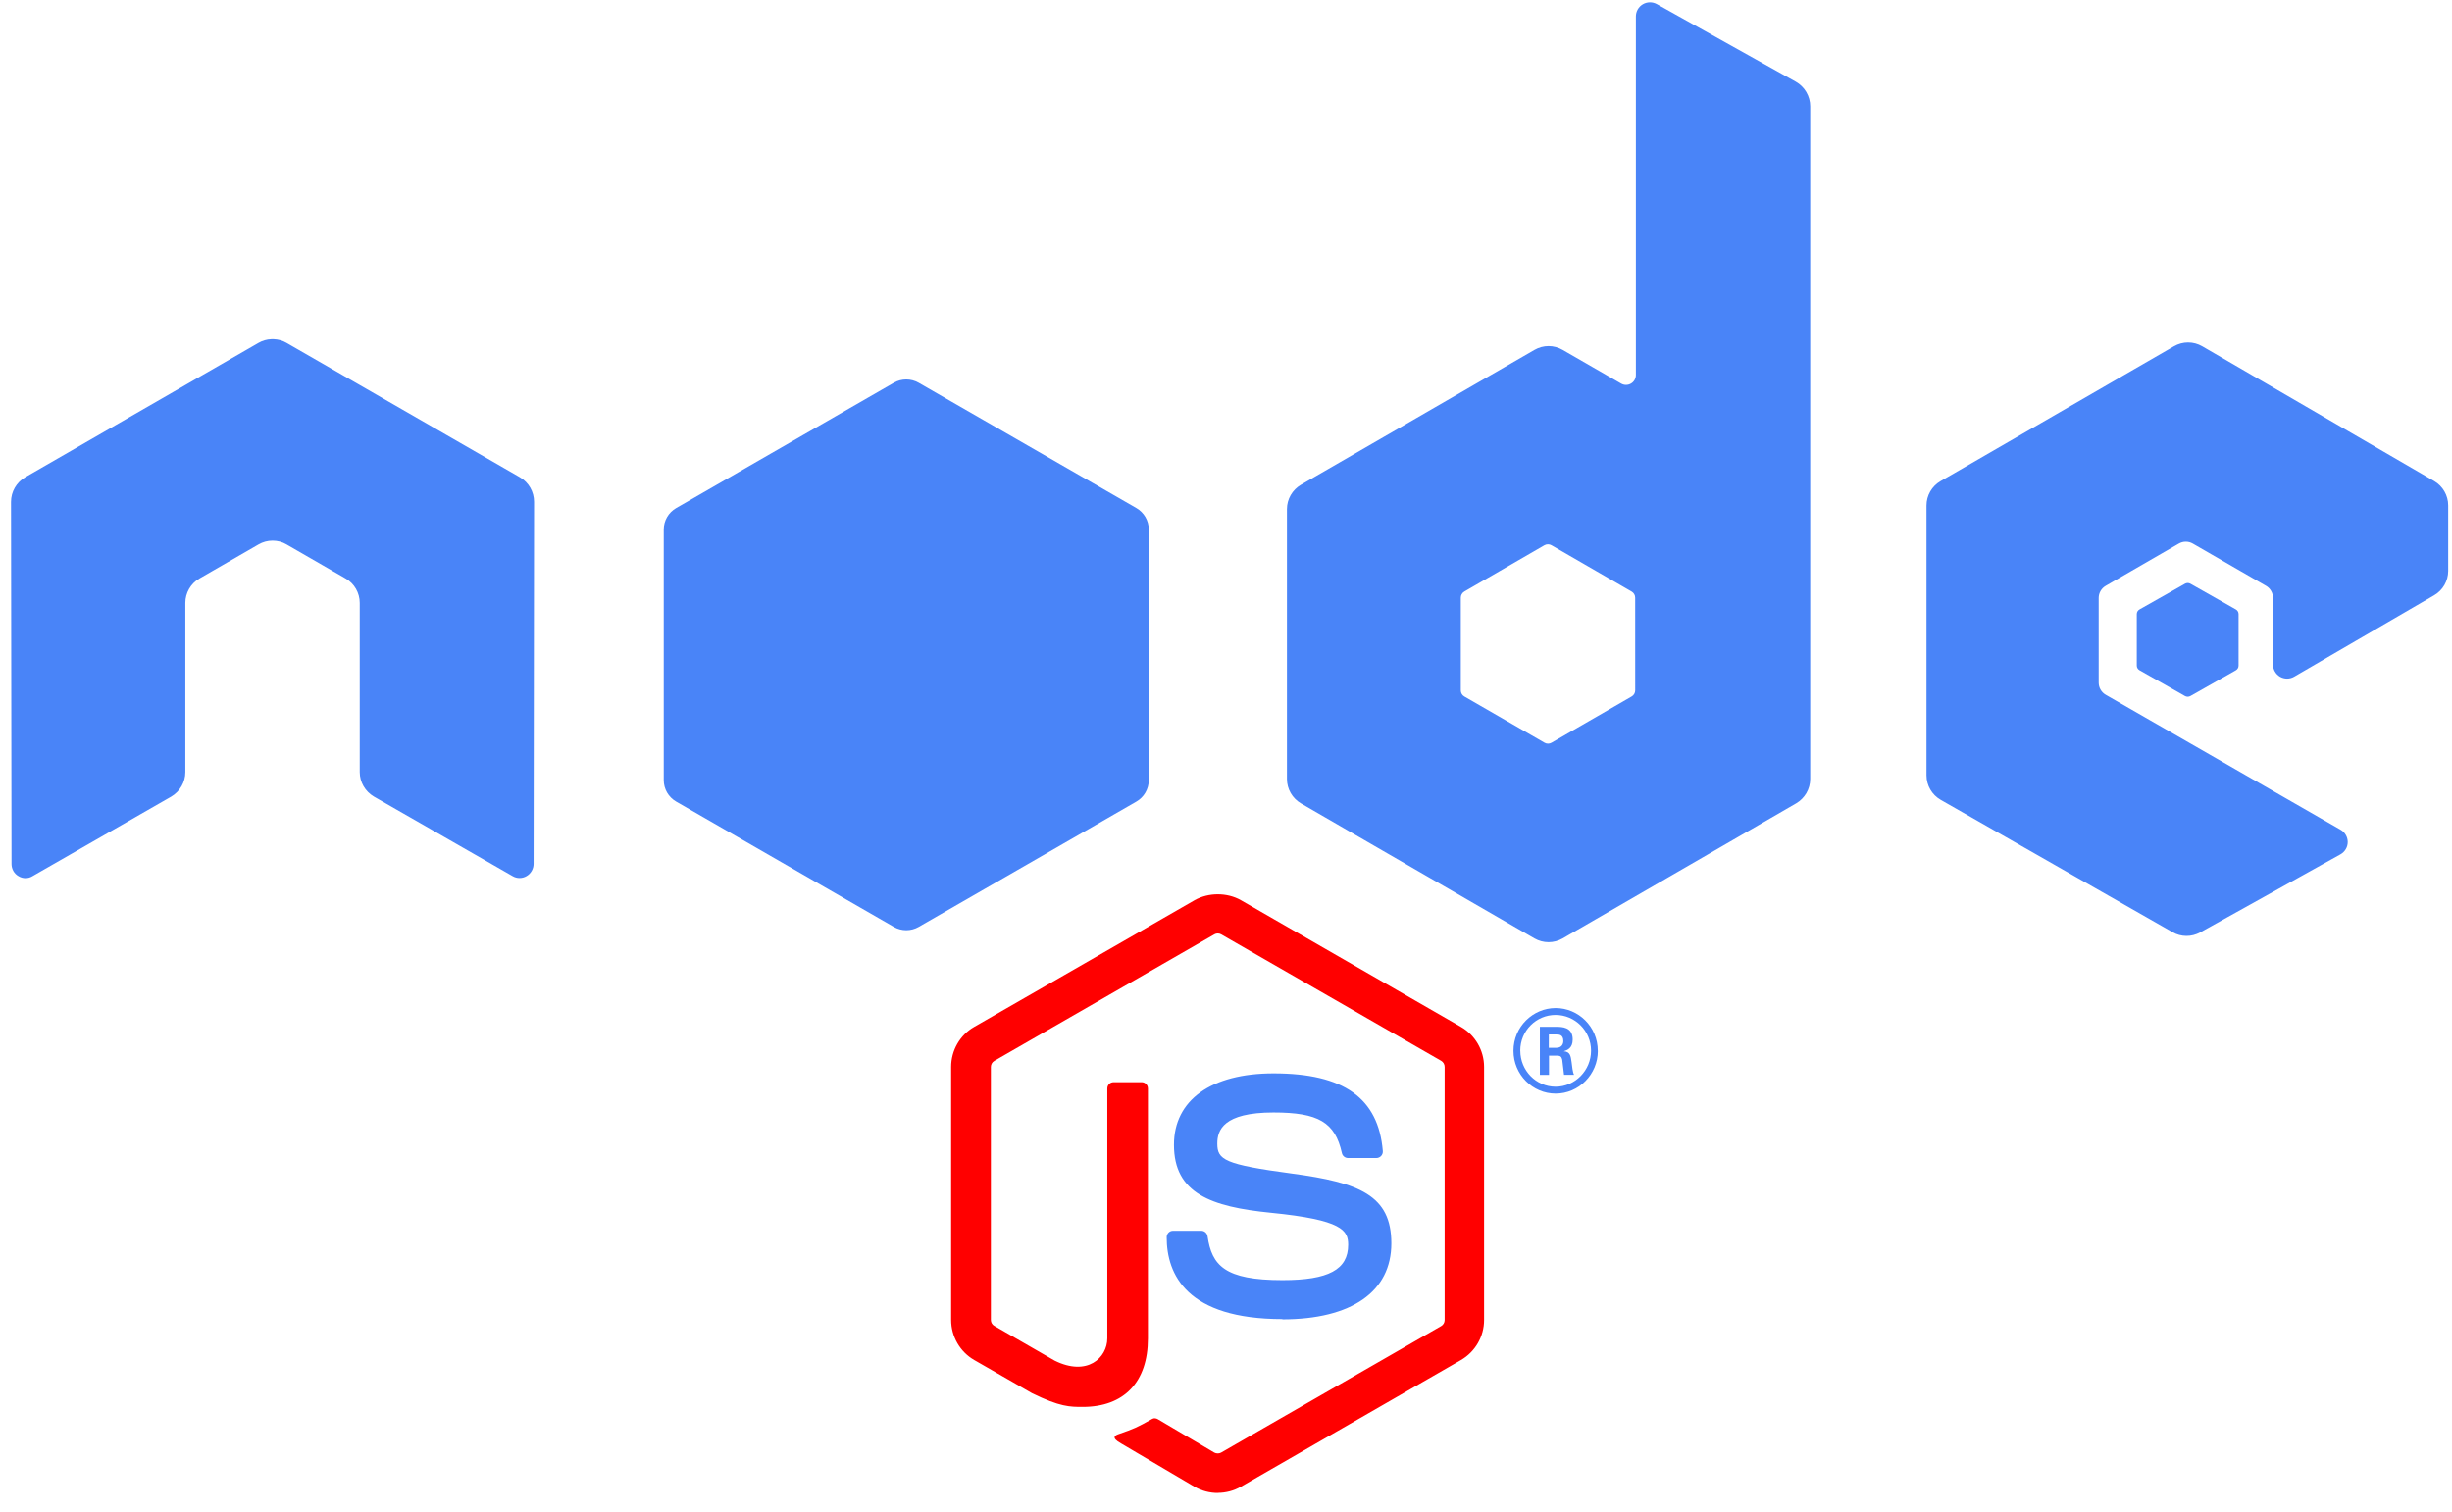
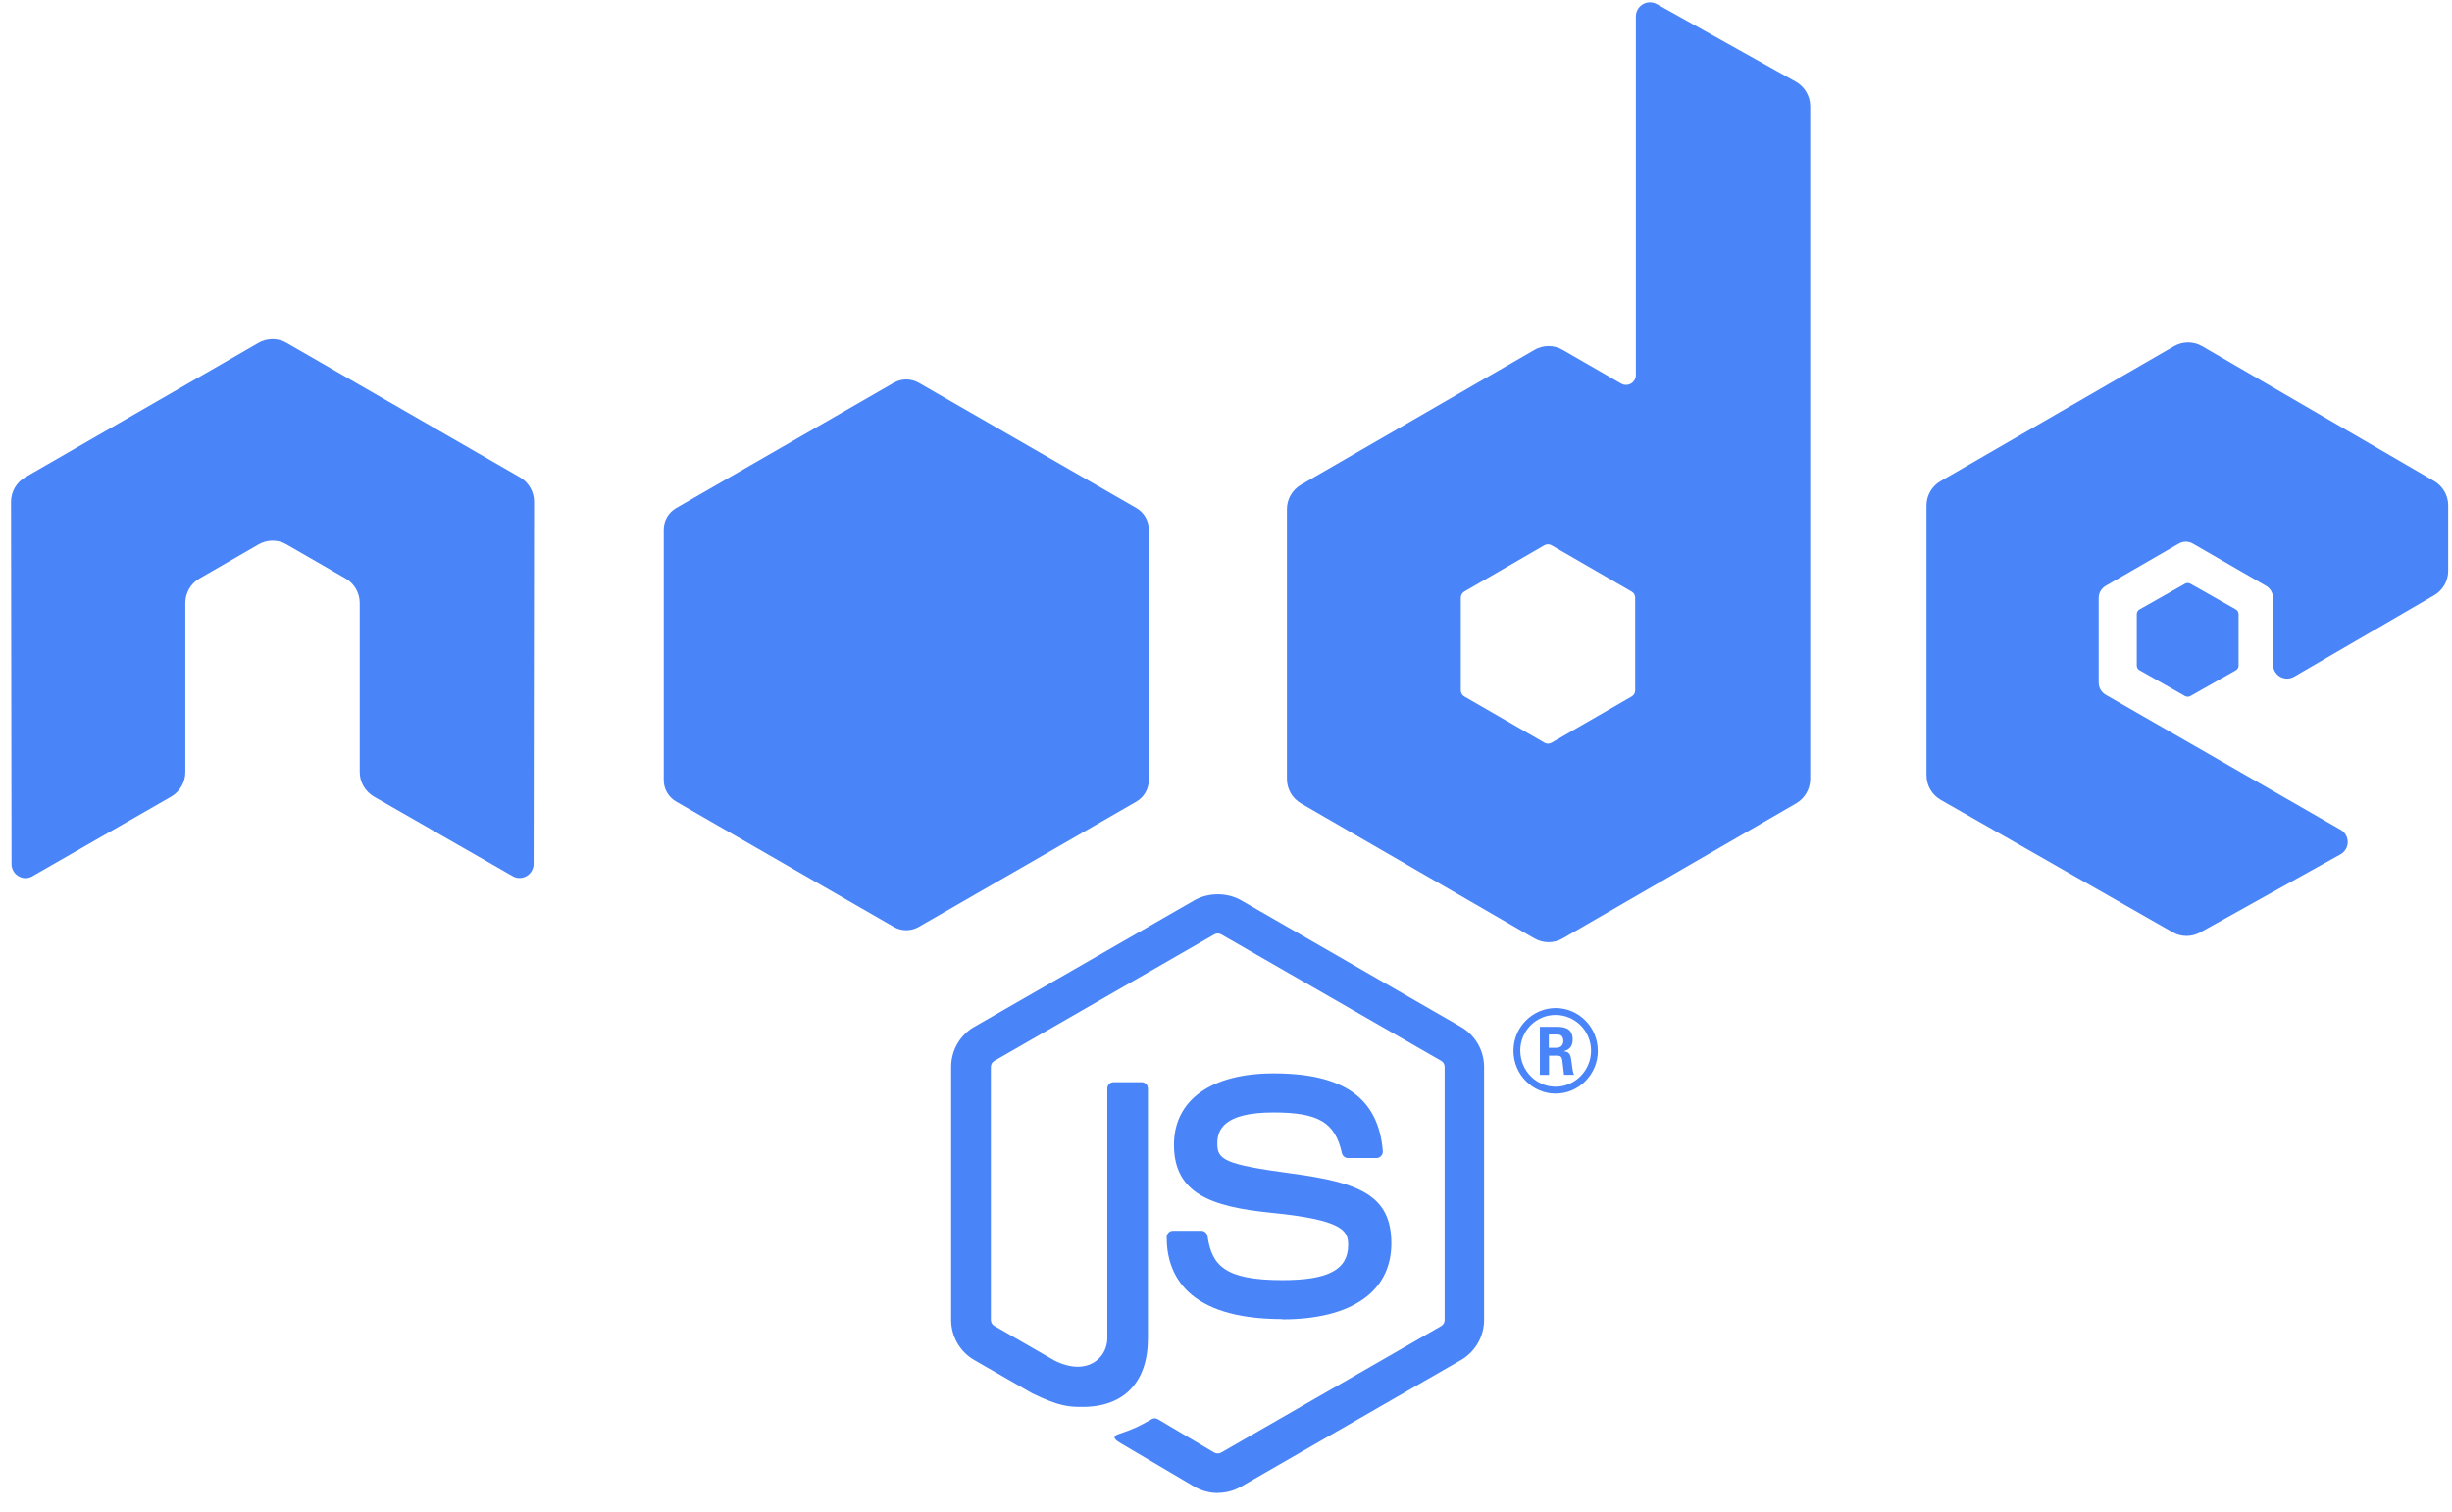
<svg xmlns="http://www.w3.org/2000/svg" width="120" height="74" viewBox="0 0 120 74" fill="none">
-   <path d="M59.594 73.084C59.201 73.084 58.81 72.981 58.464 72.783L54.867 70.661C54.33 70.361 54.592 70.255 54.77 70.195C55.486 69.945 55.631 69.888 56.396 69.455C56.476 69.41 56.581 69.426 56.664 69.474L59.427 71.108C59.527 71.162 59.668 71.162 59.761 71.108L70.535 64.91C70.635 64.853 70.7 64.738 70.7 64.62V52.228C70.7 52.104 70.635 51.994 70.533 51.932L59.763 45.739C59.663 45.68 59.531 45.68 59.431 45.739L48.663 51.932C48.559 51.991 48.493 52.107 48.493 52.225V64.617C48.493 64.735 48.557 64.848 48.66 64.904L51.61 66.603C53.212 67.402 54.191 66.461 54.191 65.515V53.284C54.191 53.109 54.329 52.975 54.504 52.975H55.869C56.039 52.975 56.179 53.109 56.179 53.284V65.52C56.179 67.649 55.014 68.872 52.988 68.872C52.365 68.872 51.875 68.872 50.505 68.2L47.678 66.576C46.98 66.173 46.548 65.421 46.548 64.617V52.225C46.548 51.419 46.98 50.666 47.678 50.268L58.463 44.067C59.146 43.682 60.052 43.682 60.729 44.067L71.5 50.271C72.196 50.671 72.63 51.421 72.63 52.228V64.62C72.63 65.423 72.196 66.173 71.5 66.576L60.729 72.778C60.383 72.977 59.992 73.079 59.593 73.079" fill="#ff0000" />
+   <path d="M59.594 73.084C59.201 73.084 58.81 72.981 58.464 72.783L54.867 70.661C54.33 70.361 54.592 70.255 54.77 70.195C55.486 69.945 55.631 69.888 56.396 69.455C56.476 69.41 56.581 69.426 56.664 69.474L59.427 71.108C59.527 71.162 59.668 71.162 59.761 71.108L70.535 64.91C70.635 64.853 70.7 64.738 70.7 64.62V52.228C70.7 52.104 70.635 51.994 70.533 51.932L59.763 45.739C59.663 45.68 59.531 45.68 59.431 45.739L48.663 51.932C48.559 51.991 48.493 52.107 48.493 52.225V64.617C48.493 64.735 48.557 64.848 48.66 64.904L51.61 66.603C53.212 67.402 54.191 66.461 54.191 65.515V53.284C54.191 53.109 54.329 52.975 54.504 52.975H55.869C56.039 52.975 56.179 53.109 56.179 53.284V65.52C56.179 67.649 55.014 68.872 52.988 68.872C52.365 68.872 51.875 68.872 50.505 68.2L47.678 66.576C46.98 66.173 46.548 65.421 46.548 64.617V52.225C46.548 51.419 46.98 50.666 47.678 50.268L58.463 44.067C59.146 43.682 60.052 43.682 60.729 44.067L71.5 50.271C72.196 50.671 72.63 51.421 72.63 52.228V64.62C72.63 65.423 72.196 66.173 71.5 66.576L60.729 72.778C60.383 72.977 59.992 73.079 59.593 73.079" fill="#4984F8" />
  <path d="M62.767 64.573C58.08 64.573 57.097 62.391 57.097 60.562C57.097 60.388 57.236 60.249 57.407 60.249H58.791C58.944 60.249 59.072 60.362 59.096 60.515C59.306 61.944 59.928 62.666 62.762 62.666C65.019 62.666 65.979 62.148 65.979 60.934C65.979 60.236 65.706 59.716 62.199 59.368C59.266 59.075 57.453 58.419 57.453 56.041C57.453 53.849 59.276 52.544 62.33 52.544C65.759 52.544 67.459 53.751 67.674 56.345C67.682 56.435 67.65 56.522 67.591 56.587C67.532 56.65 67.448 56.688 67.363 56.688H65.971C65.826 56.688 65.7 56.584 65.671 56.443C65.336 54.939 64.526 54.458 62.325 54.458C59.861 54.458 59.574 55.328 59.574 55.981C59.574 56.772 59.912 57.003 63.236 57.449C66.529 57.892 68.092 58.517 68.092 60.864C68.092 63.229 66.145 64.586 62.751 64.586L62.767 64.573ZM75.798 51.293H76.157C76.452 51.293 76.508 51.084 76.508 50.962C76.508 50.641 76.291 50.641 76.171 50.641H75.8L75.798 51.293ZM75.361 50.266H76.157C76.43 50.266 76.967 50.266 76.967 50.886C76.967 51.318 76.693 51.408 76.53 51.462C76.849 51.484 76.87 51.696 76.913 51.995C76.935 52.182 76.969 52.506 77.034 52.615H76.543C76.53 52.506 76.455 51.908 76.455 51.875C76.422 51.742 76.377 51.677 76.213 51.677H75.808V52.617H75.361V50.266ZM74.403 51.435C74.403 52.408 75.178 53.197 76.13 53.197C77.09 53.197 77.865 52.392 77.865 51.435C77.865 50.459 77.079 49.684 76.128 49.684C75.189 49.684 74.401 50.448 74.401 51.432L74.403 51.435ZM78.198 51.44C78.198 52.593 77.267 53.534 76.133 53.534C75.007 53.534 74.068 52.604 74.068 51.44C74.068 50.255 75.028 49.347 76.133 49.347C77.246 49.347 78.195 50.258 78.195 51.44" fill="#4984F8" />
  <path fill-rule="evenodd" clip-rule="evenodd" d="M26.136 24.566C26.136 24.069 25.874 23.613 25.446 23.365L14.026 16.784C13.833 16.671 13.617 16.611 13.398 16.603H13.28C13.061 16.611 12.845 16.671 12.649 16.784L1.229 23.365C0.804 23.614 0.539 24.07 0.539 24.567L0.564 42.293C0.564 42.539 0.69 42.769 0.906 42.89C1.116 43.02 1.381 43.02 1.591 42.89L8.38 38.996C8.809 38.741 9.07 38.289 9.07 37.797V29.516C9.07 29.022 9.332 28.565 9.759 28.32L12.65 26.652C12.864 26.528 13.1 26.466 13.34 26.466C13.576 26.466 13.817 26.527 14.026 26.652L16.915 28.319C17.343 28.564 17.605 29.021 17.605 29.515V37.796C17.605 38.287 17.87 38.741 18.297 38.995L25.082 42.886C25.295 43.013 25.56 43.013 25.772 42.886C25.981 42.765 26.114 42.535 26.114 42.289L26.136 24.566ZM80.026 33.795C80.026 33.919 79.96 34.033 79.853 34.094L75.931 36.358C75.824 36.42 75.693 36.42 75.587 36.358L71.663 34.094C71.555 34.032 71.491 33.918 71.491 33.795V29.259C71.491 29.136 71.555 29.022 71.661 28.959L75.581 26.691C75.689 26.629 75.821 26.629 75.929 26.691L79.852 28.959C79.96 29.022 80.025 29.136 80.025 29.259L80.026 33.795ZM81.085 0.2C80.871 0.081 80.611 0.084 80.4 0.207C80.189 0.332 80.059 0.558 80.059 0.804V18.358C80.059 18.53 79.968 18.69 79.818 18.776C79.67 18.863 79.485 18.863 79.336 18.776L76.475 17.126C76.049 16.879 75.524 16.879 75.097 17.126L63.672 23.729C63.246 23.975 62.982 24.432 62.982 24.923V38.134C62.982 38.628 63.246 39.082 63.672 39.33L75.097 45.939C75.523 46.184 76.048 46.184 76.476 45.939L87.9 39.328C88.326 39.079 88.591 38.626 88.591 38.131V5.207C88.591 4.705 88.318 4.244 87.882 3.999L81.085 0.2ZM119.128 29.14C119.553 28.893 119.814 28.437 119.814 27.946V24.744C119.814 24.251 119.552 23.797 119.127 23.549L107.776 16.949C107.347 16.701 106.821 16.701 106.393 16.949L94.971 23.552C94.542 23.8 94.281 24.254 94.281 24.748V37.954C94.281 38.451 94.548 38.91 94.977 39.155L106.325 45.634C106.743 45.874 107.255 45.877 107.679 45.642L114.543 41.821C114.759 41.699 114.897 41.47 114.897 41.221C114.897 40.973 114.764 40.741 114.549 40.619L103.057 34.014C102.842 33.892 102.709 33.663 102.709 33.417V29.274C102.709 29.027 102.839 28.799 103.055 28.676L106.63 26.61C106.843 26.486 107.104 26.486 107.317 26.61L110.895 28.676C111.108 28.797 111.24 29.027 111.24 29.273V32.529C111.24 32.775 111.373 33.005 111.586 33.129C111.799 33.25 112.063 33.25 112.276 33.126L119.128 29.14Z" fill="#4984F8" />
  <path fill-rule="evenodd" clip-rule="evenodd" d="M106.931 28.575C107.013 28.527 107.116 28.527 107.199 28.575L109.422 29.834C109.505 29.881 109.555 29.968 109.555 30.062V32.584C109.555 32.678 109.505 32.765 109.422 32.812L107.199 34.072C107.116 34.119 107.013 34.119 106.931 34.072L104.71 32.812C104.625 32.765 104.573 32.678 104.573 32.584V30.062C104.573 29.968 104.623 29.881 104.707 29.834L106.931 28.575Z" fill="#4984F8" />
  <mask id="mask0" mask-type="alpha" maskUnits="userSpaceOnUse" x="32" y="18" width="25" height="28">
    <path d="M43.743 18.738C44.12 18.521 44.584 18.521 44.961 18.738L55.612 24.871C55.989 25.088 56.221 25.489 56.221 25.923V38.189C56.221 38.623 55.989 39.024 55.612 39.241L44.961 45.374C44.584 45.591 44.12 45.591 43.743 45.374L33.092 39.241C32.715 39.024 32.483 38.623 32.483 38.189V25.923C32.483 25.489 32.715 25.088 33.092 24.871L43.743 18.738Z" fill="#4984F8" />
  </mask>
  <g mask="url(#mask0)">
    <path d="M29.178 17.905L41.961 25.286L32.326 41.975L19.543 34.594L29.178 17.905Z" fill="#4984F8" />
    <path d="M57.706 22.759L70.489 30.139L57.197 53.16L44.415 45.78L57.706 22.759Z" fill="#4984F8" />
    <path d="M42.948 22.354L55.731 29.734L42.44 52.755L29.657 45.375L42.948 22.354Z" fill="#4984F8" />
    <path d="M47.394 13.66L60.177 21.04L50.541 37.729L37.758 30.349L47.394 13.66Z" fill="#4984F8" />
    <path d="M30.886 24.197L43.669 16.817L56.96 39.838L44.177 47.218L30.886 24.197Z" fill="#4984F8" />
  </g>
</svg>
